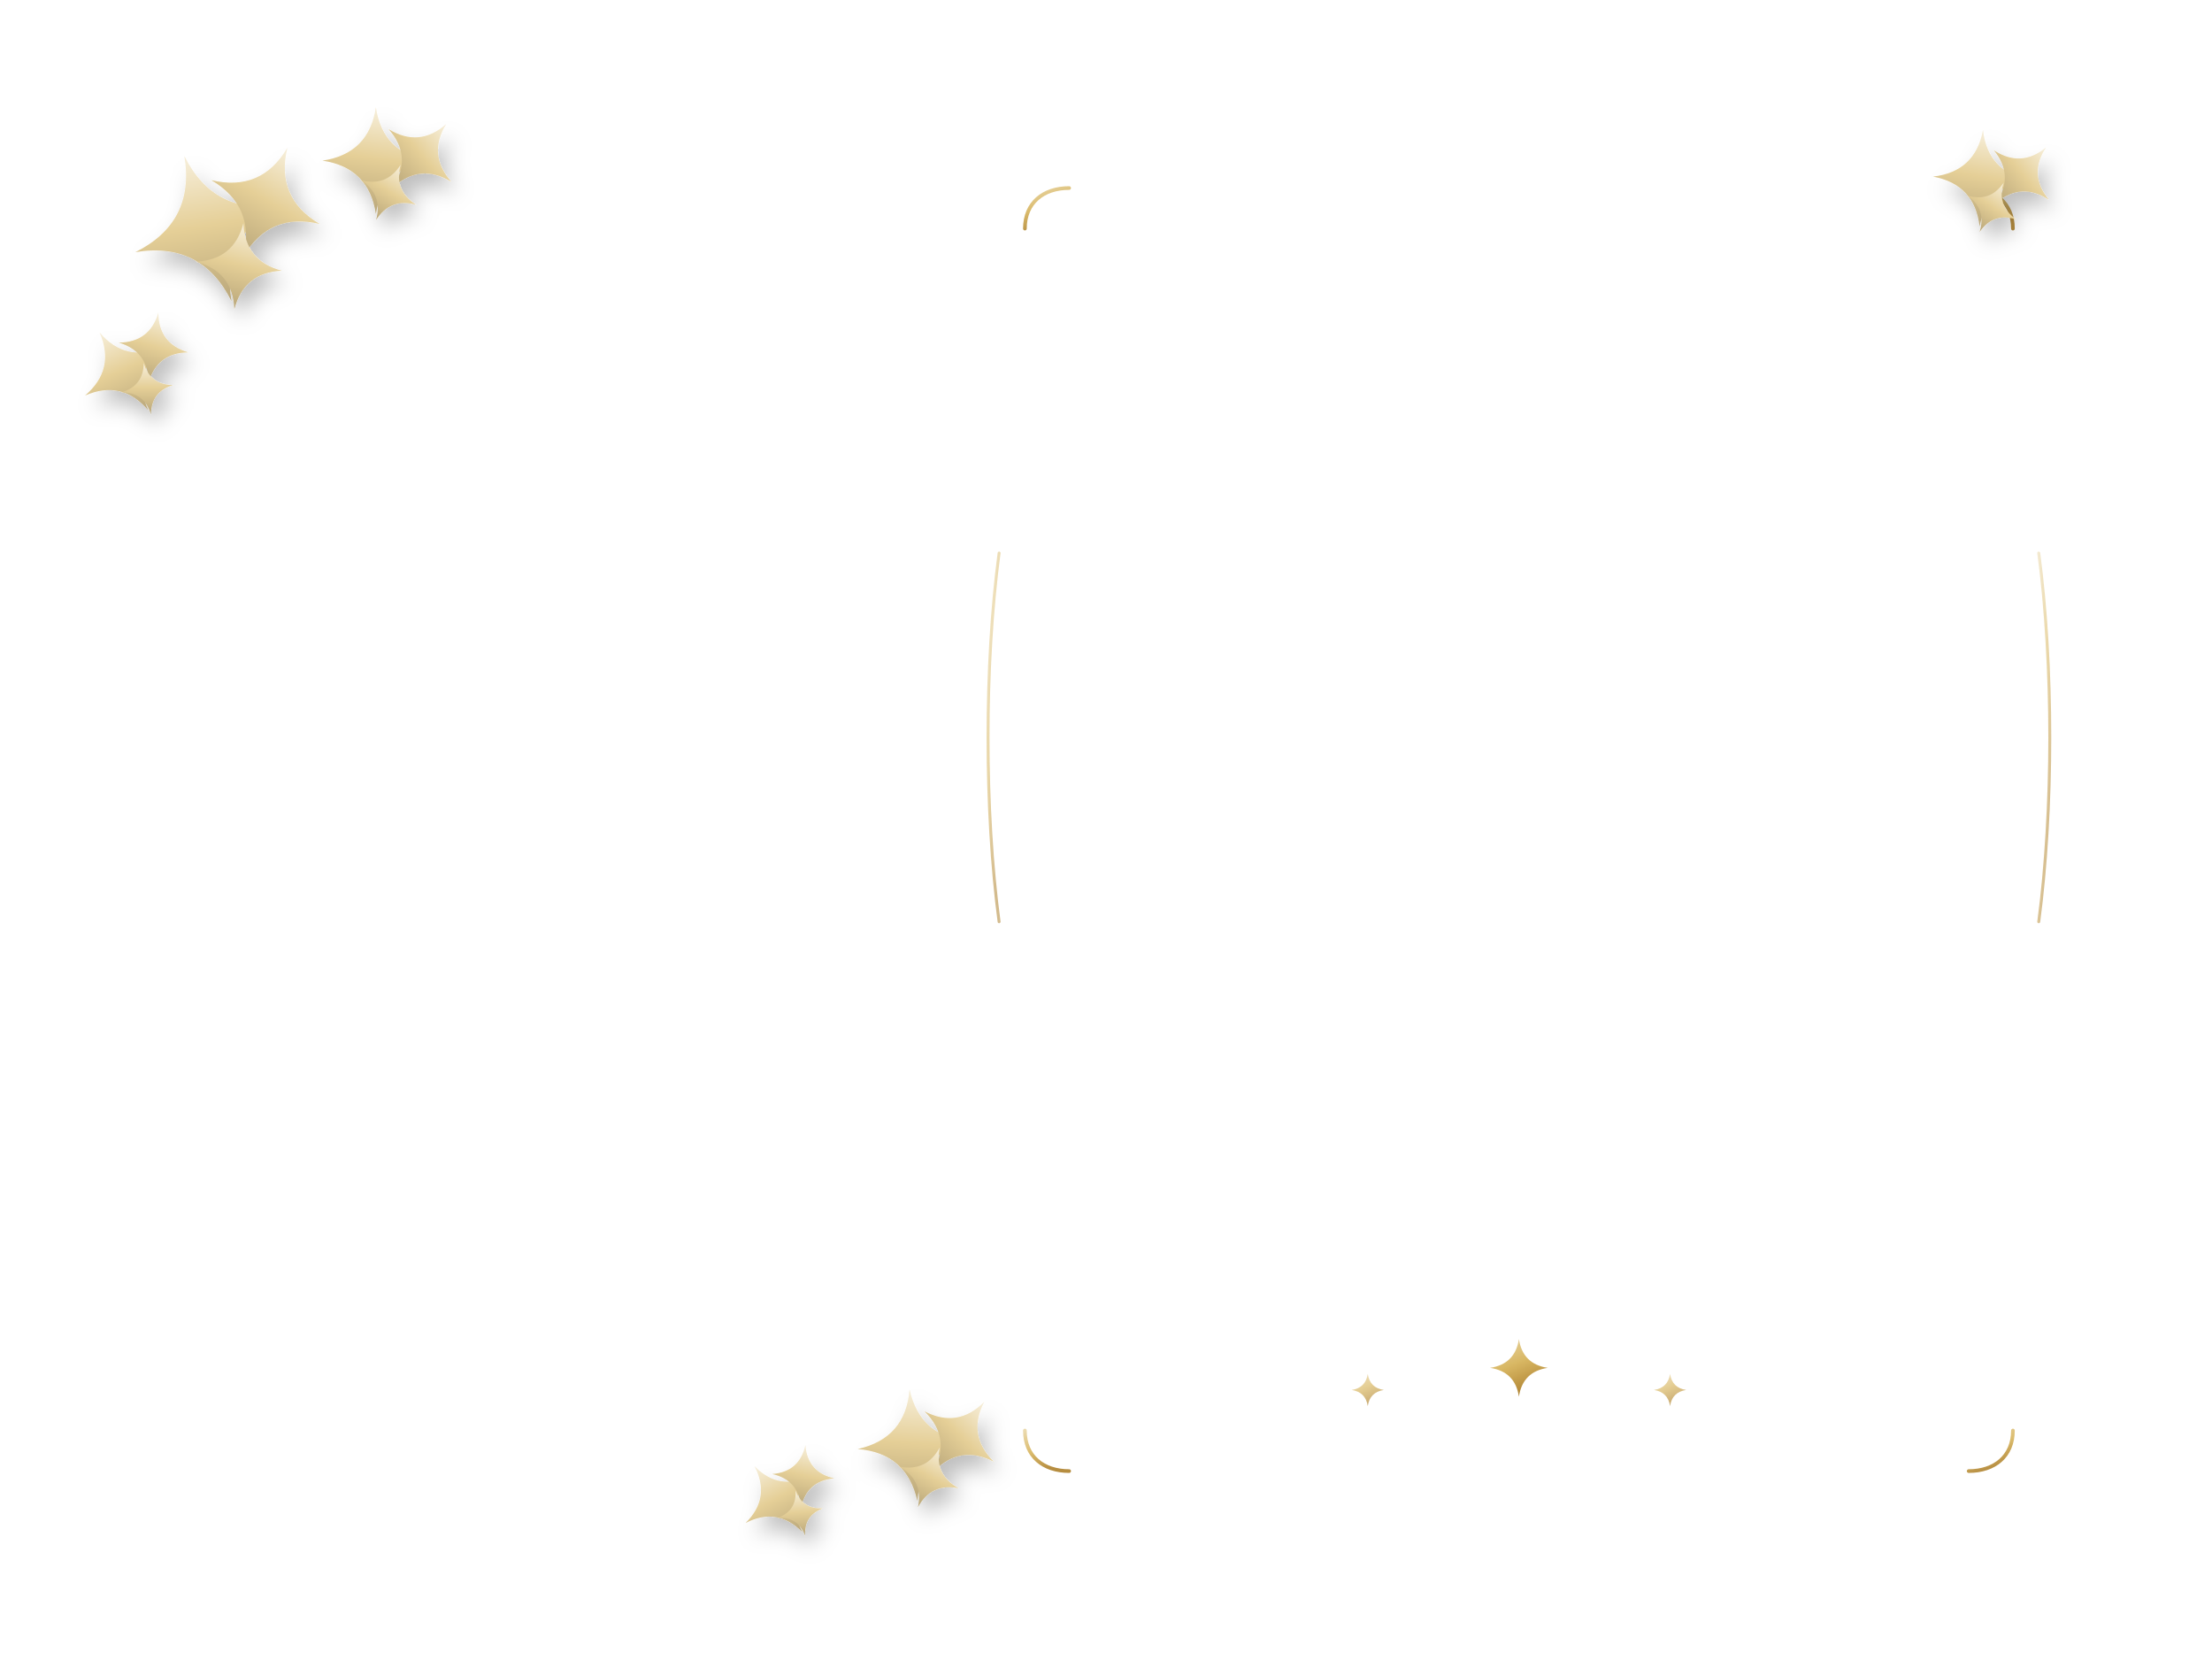
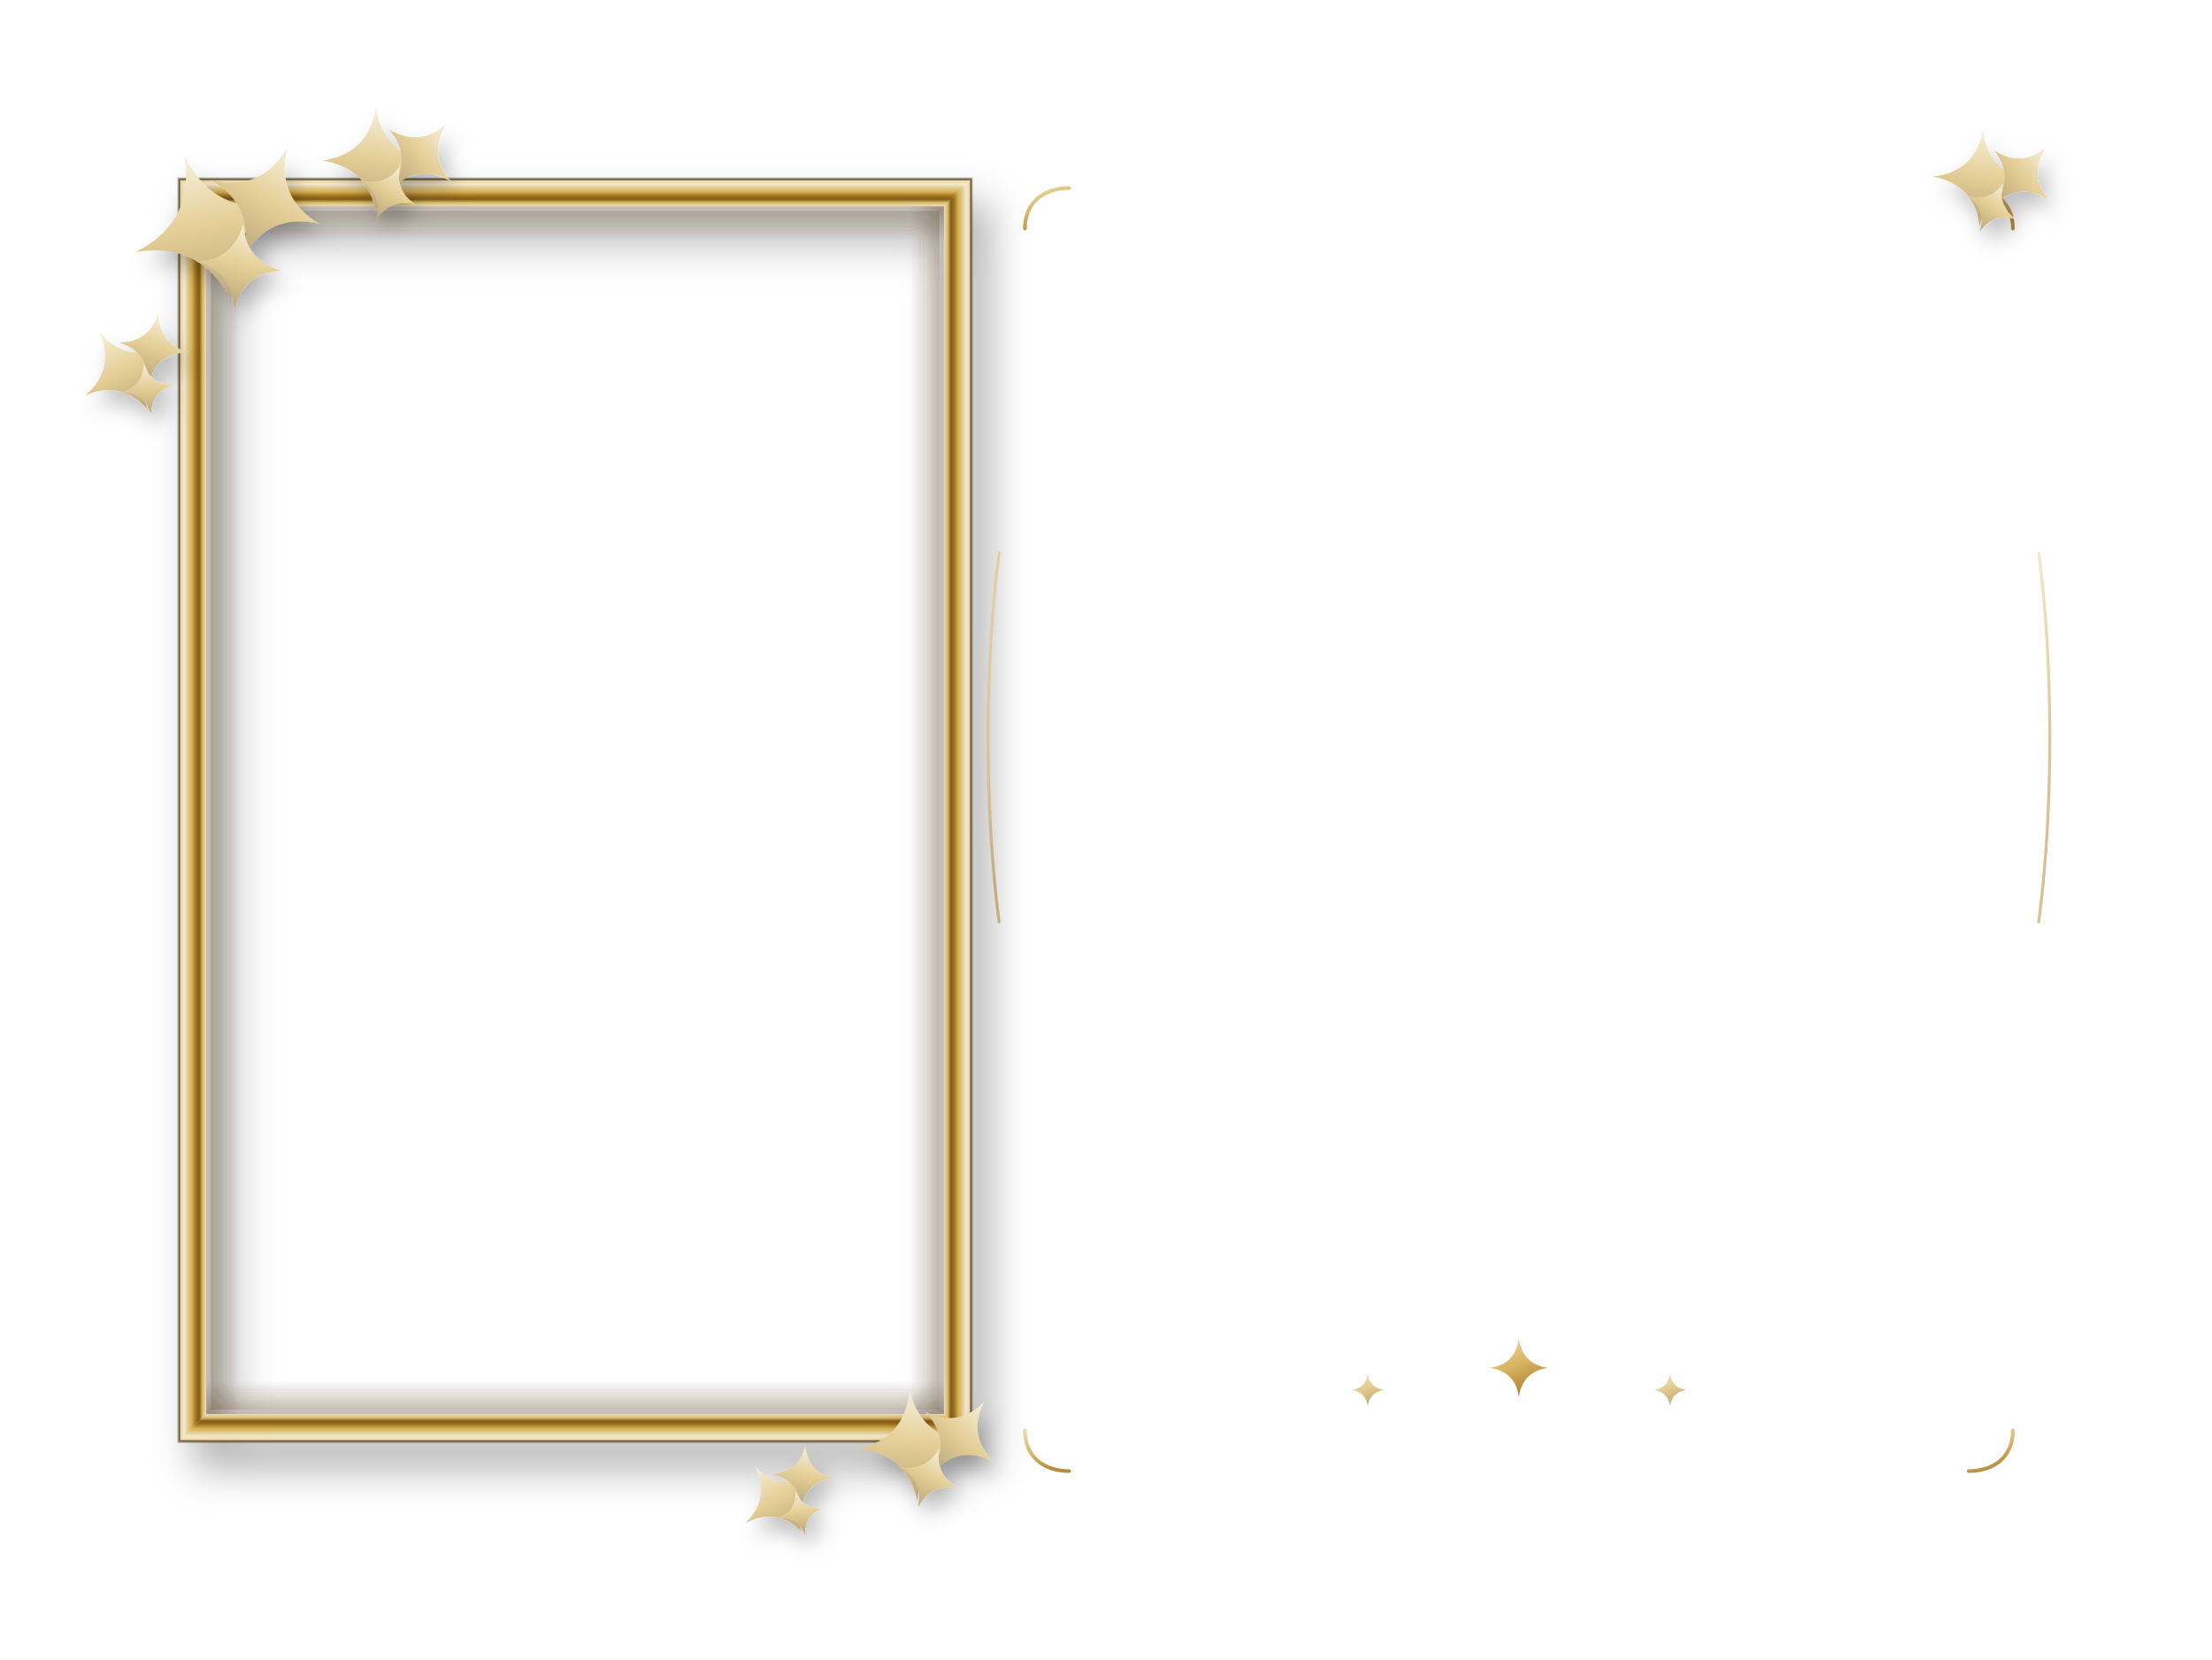
<svg xmlns="http://www.w3.org/2000/svg" viewBox="0 0 1200 900" width="1200" height="900">
  <defs>
+     <linearGradient id="bvT" x1="0" y1="0" x2="0" y2="1">
+       <stop offset="0%" stop-color="#986d1c" />
+       <stop offset="8%" stop-color="#ecdbb1" />
+       <stop offset="20%" stop-color="#f3e9cf" />
+       <stop offset="33%" stop-color="#e3cb8f" />
+       <stop offset="48%" stop-color="#d4af52" />
+       <stop offset="62%" stop-color="#a1731d" />
+       <stop offset="74%" stop-color="#7f5b17" />
+       <stop offset="86%" stop-color="#dabb6c" />
+       <stop offset="100%" stop-color="#eedfba" />
+     </linearGradient>
+     <linearGradient id="bvL" x1="0" y1="0" x2="1" y2="0">
+       <stop offset="0%" stop-color="#986d1c" />
+       <stop offset="8%" stop-color="#ecdbb1" />
+       <stop offset="20%" stop-color="#f3e9cf" />
+       <stop offset="33%" stop-color="#e3cb8f" />
+       <stop offset="48%" stop-color="#d4af52" />
+       <stop offset="62%" stop-color="#a1731d" />
+       <stop offset="74%" stop-color="#7f5b17" />
+       <stop offset="86%" stop-color="#dabb6c" />
+       <stop offset="100%" stop-color="#eedfba" />
+     </linearGradient>
+     <linearGradient id="bvB" x1="0" y1="1" x2="0" y2="0">
+       <stop offset="0%" stop-color="#986d1c" />
+       <stop offset="8%" stop-color="#ecdbb1" />
+       <stop offset="20%" stop-color="#f3e9cf" />
+       <stop offset="33%" stop-color="#e3cb8f" />
+       <stop offset="48%" stop-color="#d4af52" />
+       <stop offset="62%" stop-color="#a1731d" />
+       <stop offset="74%" stop-color="#7f5b17" />
+       <stop offset="86%" stop-color="#dabb6c" />
+       <stop offset="100%" stop-color="#eedfba" />
+     </linearGradient>
+     <linearGradient id="bvR" x1="1" y1="0" x2="0" y2="0">
+       <stop offset="0%" stop-color="#986d1c" />
+       <stop offset="8%" stop-color="#ecdbb1" />
+       <stop offset="20%" stop-color="#f3e9cf" />
+       <stop offset="33%" stop-color="#e3cb8f" />
+       <stop offset="48%" stop-color="#d4af52" />
+       <stop offset="62%" stop-color="#a1731d" />
+       <stop offset="74%" stop-color="#7f5b17" />
+       <stop offset="86%" stop-color="#dabb6c" />
+       <stop offset="100%" stop-color="#eedfba" />
+     </linearGradient>
+     <linearGradient id="isT" x1="0" y1="0" x2="0" y2="1">
+       <stop offset="0%" stop-color="#3d2610" stop-opacity="0.3" />
+       <stop offset="100%" stop-color="#3d2610" stop-opacity="0" />
+     </linearGradient>
+     <linearGradient id="isB" x1="0" y1="1" x2="0" y2="0">
+       <stop offset="0%" stop-color="#3d2610" stop-opacity="0.3" />
+       <stop offset="100%" stop-color="#3d2610" stop-opacity="0" />
+     </linearGradient>
+     <linearGradient id="isL" x1="0" y1="0" x2="1" y2="0">
+       <stop offset="0%" stop-color="#3d2610" stop-opacity="0.3" />
+       <stop offset="100%" stop-color="#3d2610" stop-opacity="0" />
+     </linearGradient>
+     <linearGradient id="isR" x1="1" y1="0" x2="0" y2="0">
+       <stop offset="0%" stop-color="#3d2610" stop-opacity="0.3" />
+       <stop offset="100%" stop-color="#3d2610" stop-opacity="0" />
+     </linearGradient>
+     <filter id="castR" x="-16%" y="-12%" width="136%" height="128%">
+       <feDropShadow dx="9" dy="14" stdDeviation="11" flood-color="#000000" flood-opacity="0.34" />
+     </filter>
    <linearGradient id="pt" x1="0" y1="1" x2="0.15" y2="0">
      <stop offset="0%" stop-color="#b3a176" />
      <stop offset="58%" stop-color="#e5cf97" />
      <stop offset="100%" stop-color="#f5ecd5" />
    </linearGradient>
    <symbol id="mot" viewBox="-50 -50 100 100">
      <path d="M0,-46 Q6,-6 46,0 Q6,6 0,46 Q-6,6 -46,0 Q-6,-6 0,-46 Z" />
    </symbol>
    <symbol id="dec" viewBox="-100 -100 200 200">
      <g fill="url(#pt)" color="#a9791f">
        <use href="#mot" x="-50" y="-50" width="100" height="100" transform="translate(-22,10) rotate(-18) scale(1.5)" />
        <use href="#mot" x="-50" y="-50" width="100" height="100" transform="translate(30,-14) rotate(22) scale(1.15)" />
        <use href="#mot" x="-50" y="-50" width="100" height="100" transform="translate(6,44) rotate(6) scale(0.85)" />
      </g>
    </symbol>
    <linearGradient id="pnl" x1="0" y1="0" x2="0.4" y2="1">
      <stop offset="0%" stop-color="#e7d3a0" />
      <stop offset="52%" stop-color="#d4af52" />
      <stop offset="100%" stop-color="#a9791f" />
    </linearGradient>
    <symbol id="pmo" viewBox="-50 -50 100 100">
      <path d="M0,-46 Q6,-6 46,0 Q6,6 0,46 Q-6,6 -46,0 Q-6,-6 0,-46 Z" />
    </symbol>
    <filter id="dr" x="-26%" y="-26%" width="154%" height="154%">
      <feDropShadow dx="4" dy="7" stdDeviation="6" flood-color="#000000" flood-opacity="0.26" />
    </filter>
  </defs>
+   <g transform="translate(112,112)" filter="url(#castR)">
+     <path d="M-15,-15 L415,-15 L400,0 L0,0 Z" fill="url(#bvT)" />
+     <path d="M-15,-15 L0,0 L0,655 L-15,670 Z" fill="url(#bvL)" />
+     <path d="M415,-15 L415,670 L400,655 L400,0 Z" fill="url(#bvR)" />
+     <path d="M415,670 L-15,670 L0,655 L400,655 Z" fill="url(#bvB)" />
+     <rect x="-15" y="-15" width="430" height="685" fill="none" stroke="#00000055" stroke-width="1.4" />
+     <rect x="1.2" y="1.2" width="397.6" height="652.6" fill="none" stroke="#ffffffaa" stroke-width="2.2" />
+     <rect x="0" y="0" width="400" height="18" fill="url(#isT)" />
+     <rect x="0" y="637" width="400" height="18" fill="url(#isB)" />
+     <rect x="0" y="0" width="18" height="655" fill="url(#isL)" />
+     <rect x="382" y="0" width="18" height="655" fill="url(#isR)" />
+   </g>
  <g fill="none" stroke="url(#pnl)" stroke-linecap="round" opacity="0.85">
    <path d="M556,124 C556,110 566,102 580,102" stroke-width="2" />
    <path d="M1092,124 C1092,110 1082,102 1068,102" stroke-width="2" />
    <path d="M556,776 C556,790 566,798 580,798" stroke-width="2" />
    <path d="M1092,776 C1092,790 1082,798 1068,798" stroke-width="2" />
    <path d="M542,300 C534,360 534,440 542,500" stroke-width="1.6" opacity="0.6" />
    <path d="M1106,300 C1114,360 1114,440 1106,500" stroke-width="1.6" opacity="0.6" />
  </g>
  <g fill="url(#pnl)" opacity="0.9">
    <use href="#pmo" x="-50" y="-50" width="100" height="100" transform="translate(824,742) scale(0.34)" />
    <use href="#pmo" x="-50" y="-50" width="100" height="100" transform="translate(742,754) scale(0.19)" opacity="0.7" />
    <use href="#pmo" x="-50" y="-50" width="100" height="100" transform="translate(906,754) scale(0.19)" opacity="0.7" />
  </g>
  <g filter="url(#dr)">
    <use href="#dec" x="-100" y="-100" width="200" height="200" transform="translate(126,118) scale(0.6)" />
    <use href="#dec" x="-100" y="-100" width="200" height="200" transform="translate(214,86) rotate(18) scale(0.42)" />
    <use href="#dec" x="-100" y="-100" width="200" height="200" transform="translate(74,196) rotate(-14) scale(0.36)" />
    <use href="#dec" x="-100" y="-100" width="200" height="200" transform="translate(506,782) rotate(14) scale(0.44)" />
    <use href="#dec" x="-100" y="-100" width="200" height="200" transform="translate(428,808) rotate(-18) scale(0.32)" />
    <use href="#dec" x="-100" y="-100" width="200" height="200" transform="translate(1084,96) rotate(20) scale(0.38)" />
  </g>
</svg>
